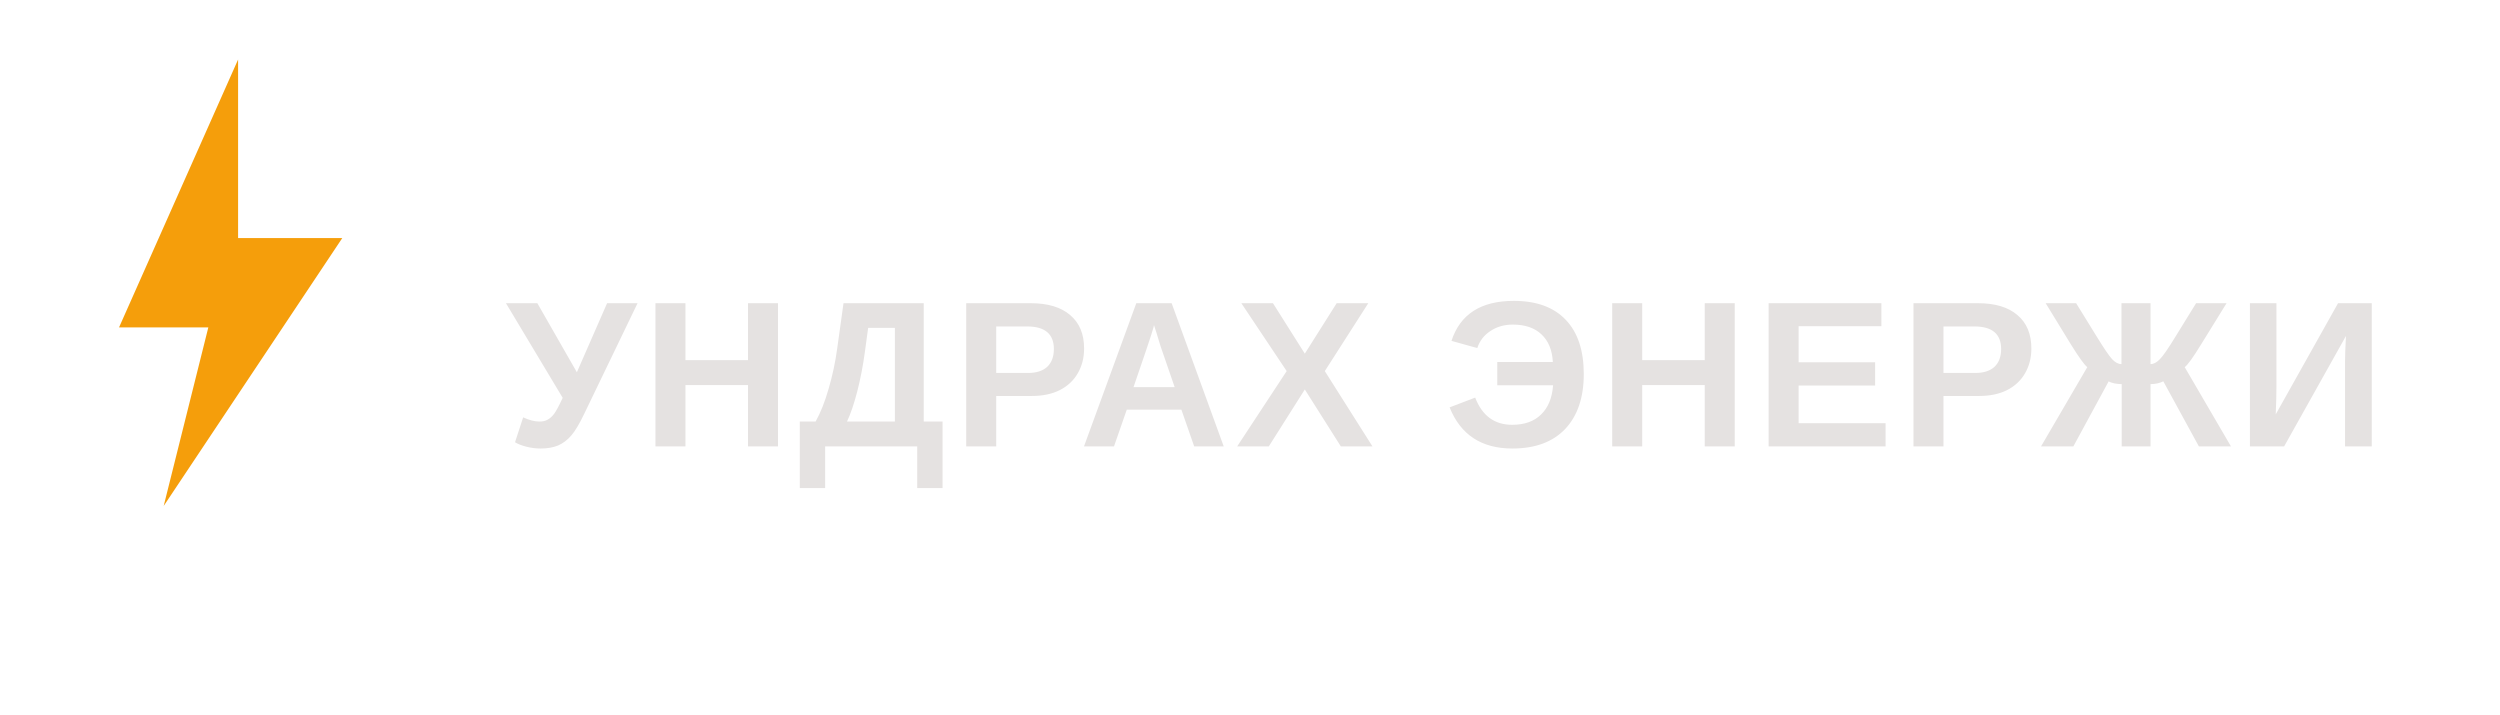
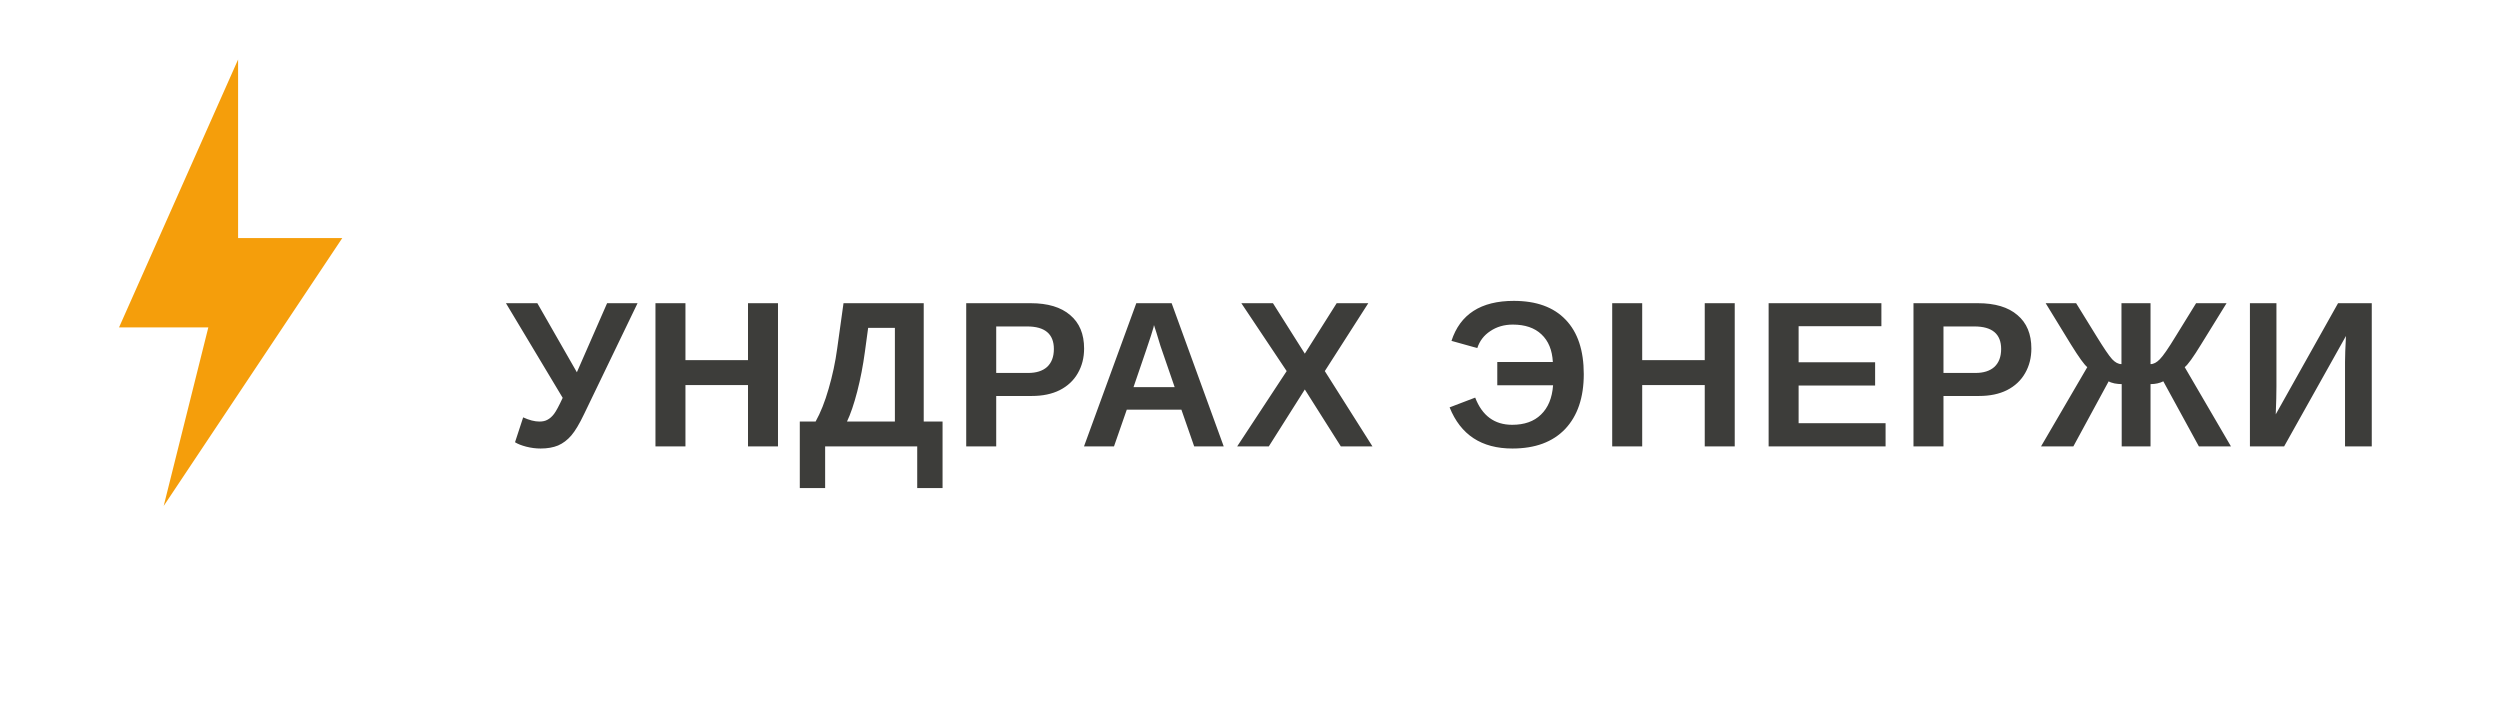
<svg xmlns="http://www.w3.org/2000/svg" viewBox="0 0 168 48">
  <path d="M16 4 L8 22 L14 22 L11 34 L23 16 L16 16 Z" fill="#f59e0b" />
-   <text x="34" y="30" font-family="Arial, sans-serif" font-weight="700" font-size="14" letter-spacing="0.4" fill="#e5e2e1">УНДРАХ ЭНЕРЖИ</text>
+   <text x="34" y="30" font-family="Arial, sans-serif" font-weight="700" font-size="14" letter-spacing="0.4" fill="#3d3d3a">УНДРАХ ЭНЕРЖИ</text>
</svg>
